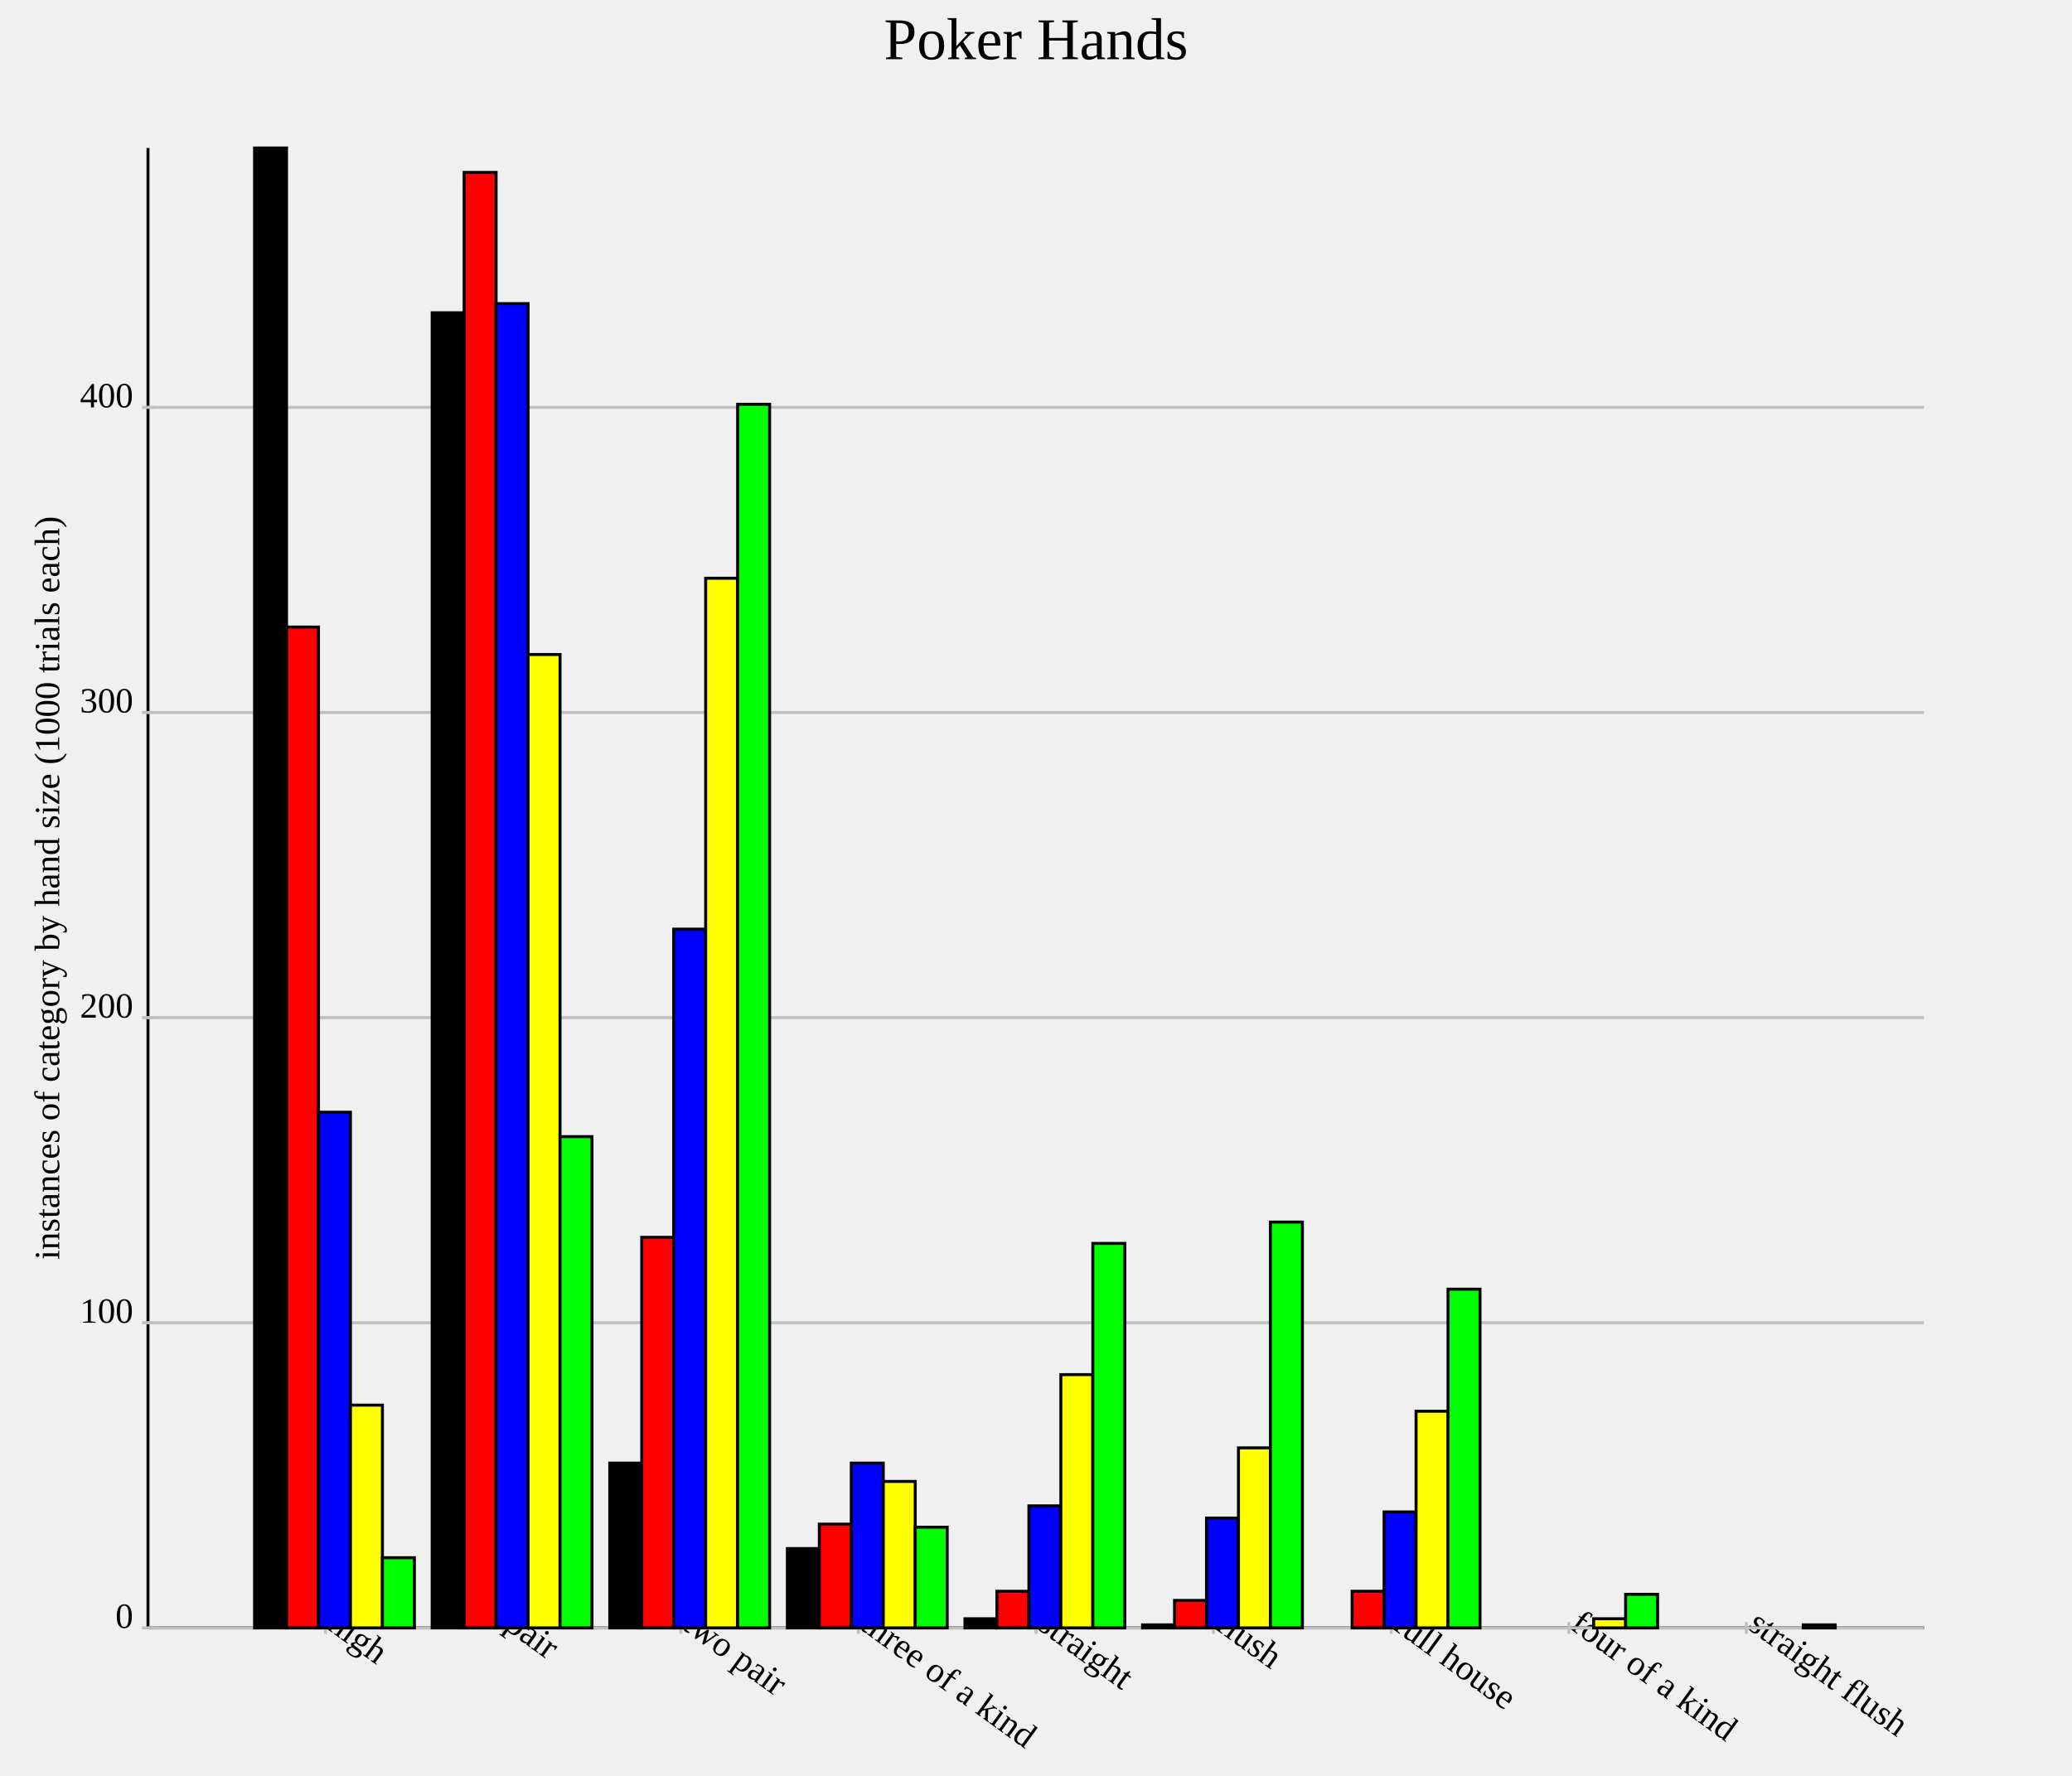
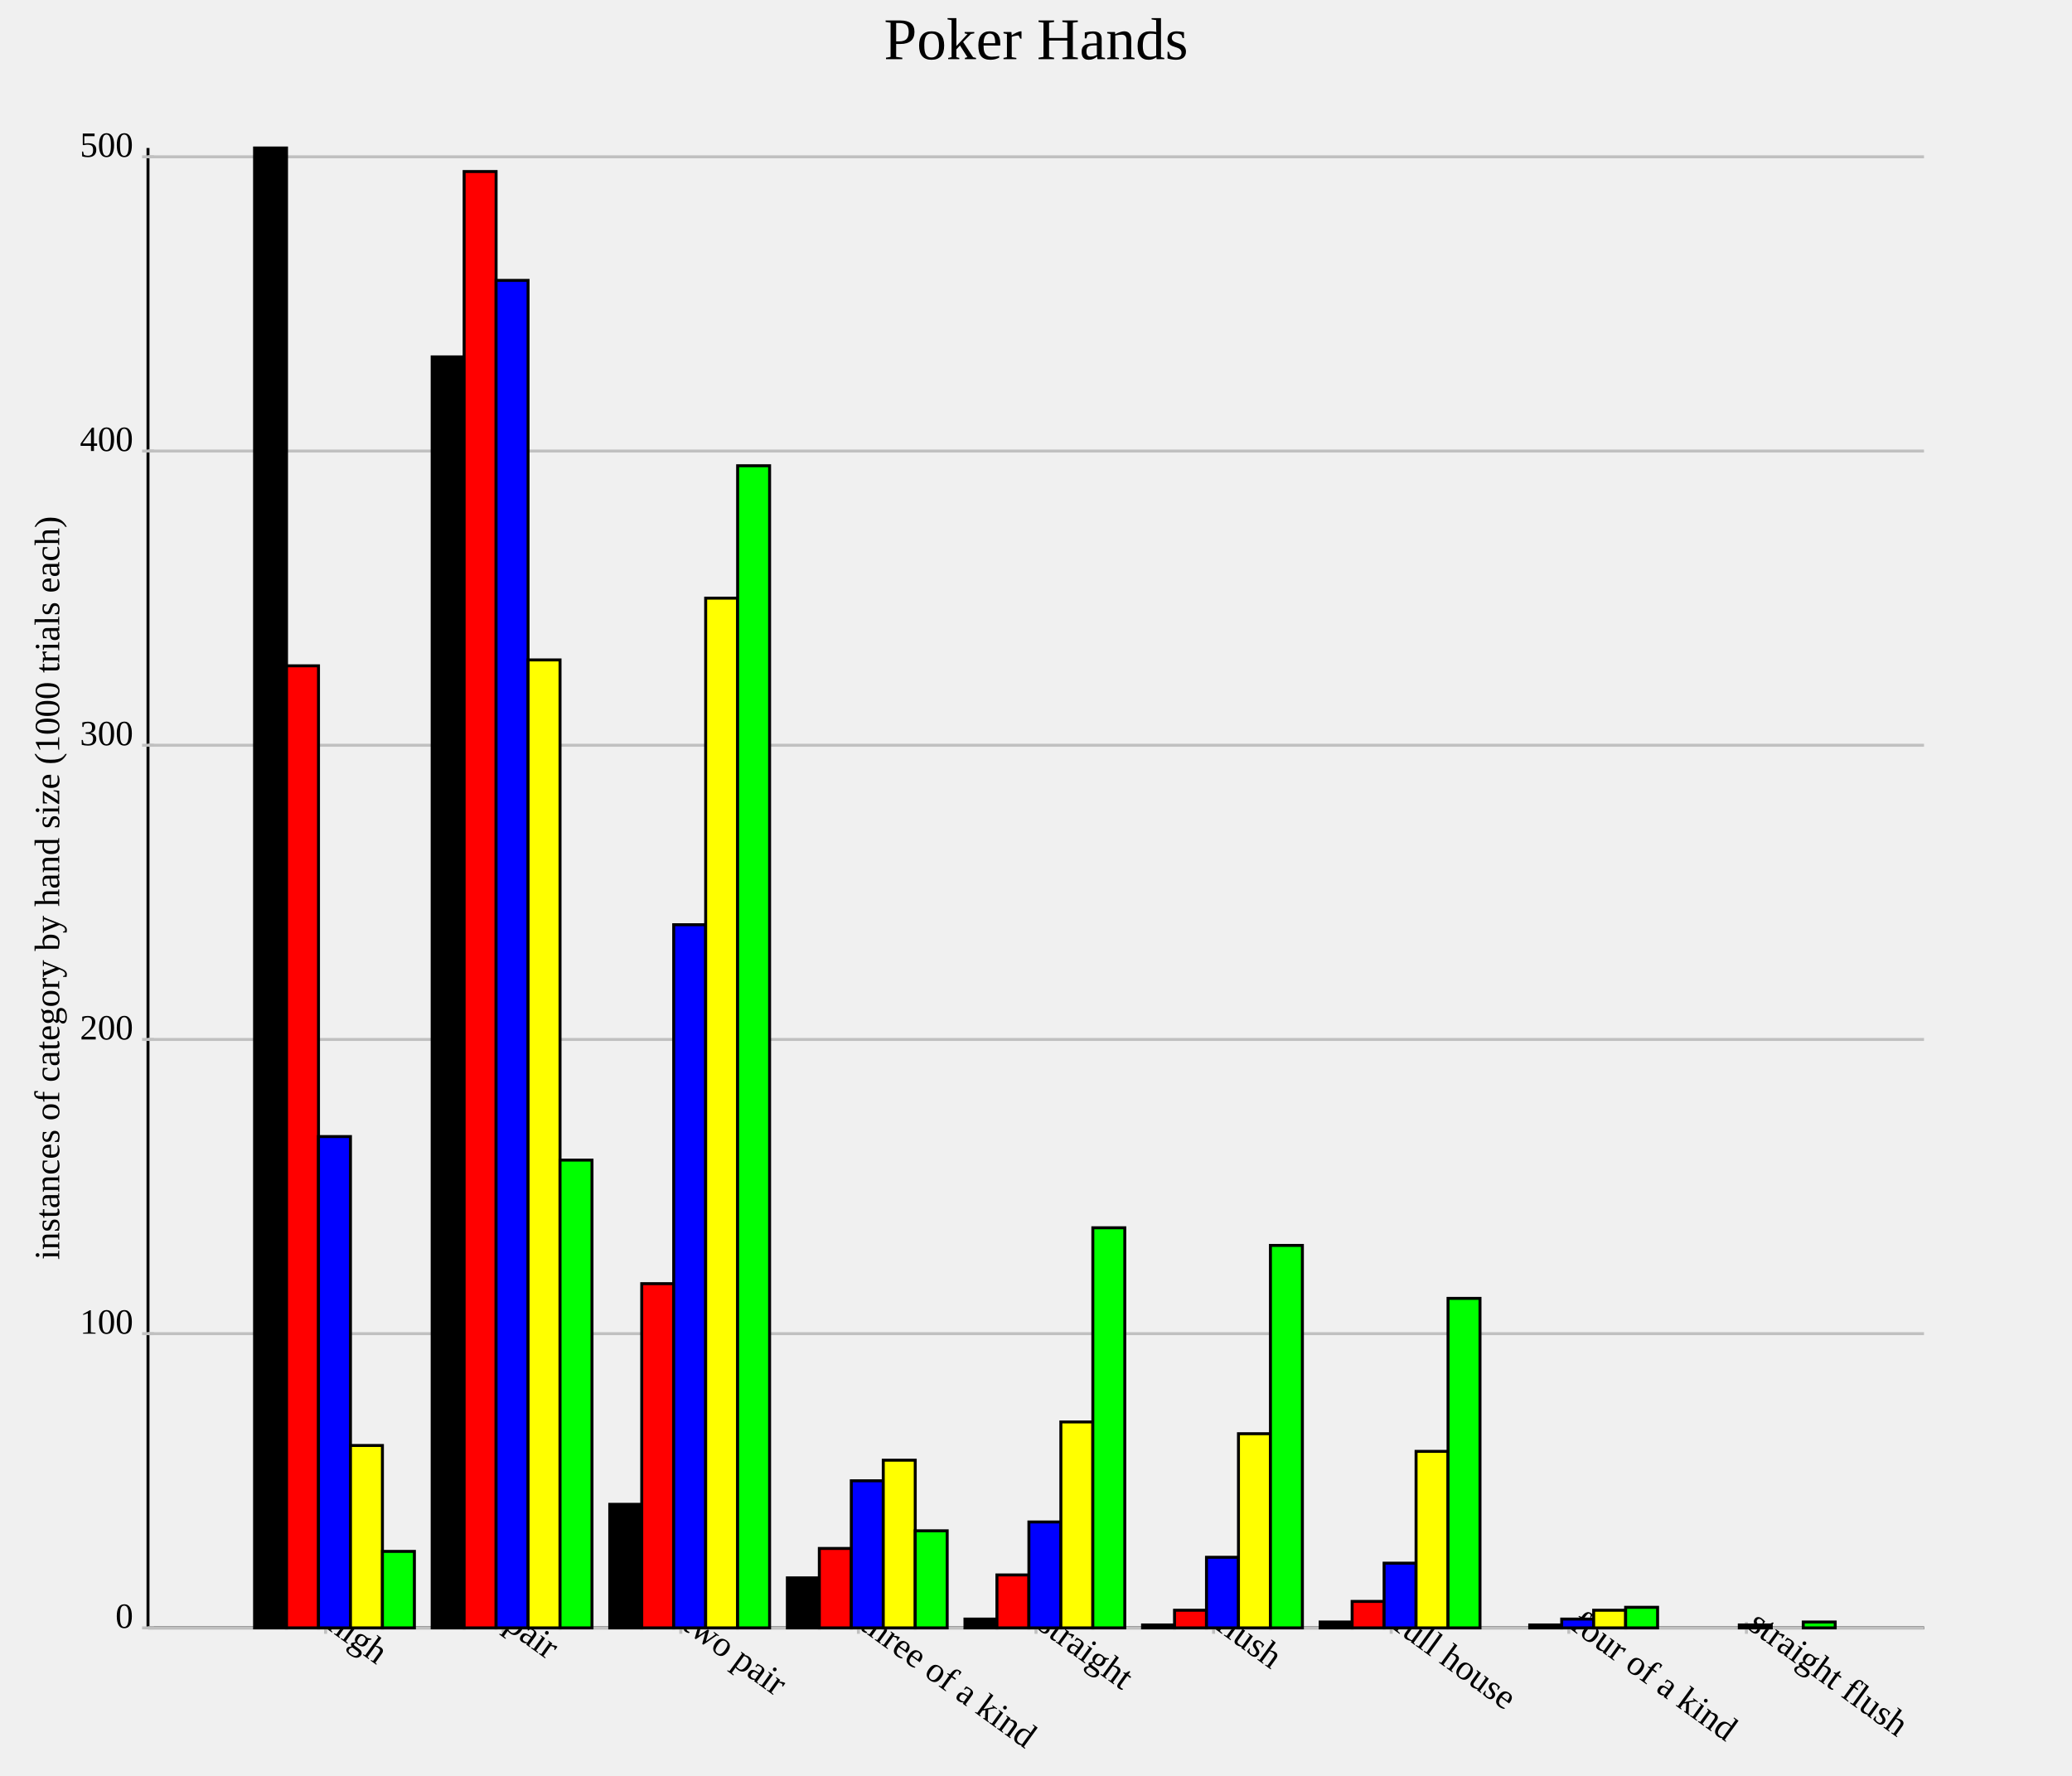
<svg xmlns="http://www.w3.org/2000/svg" version="1.1" width="700.0" height="600.0">
  <style>.caption {
  font-size: 14px;
  font-family: Georgia, serif;
}
</style>
  <line x1="50.0" y1="550.0" x2="650.0" y2="550.0" stroke="rgb(0,0,0)" stroke-width="1" />
  <line x1="50.0" y1="550.0" x2="50.0" y2="50.0" stroke="rgb(0,0,0)" stroke-width="1" />
  <line x1="110.0" y1="548.0" x2="110.0" y2="552.0" stroke="rgb(192,192,192)" stroke-width="1" />
  <text text-anchor="start" alignment-baseline="hanging" x="110.0" y="550.0" font-size="12.0" transform="rotate(36.0,110.0,550.0)">high</text>
  <line x1="170.0" y1="548.0" x2="170.0" y2="552.0" stroke="rgb(192,192,192)" stroke-width="1" />
  <text text-anchor="start" alignment-baseline="hanging" x="170.0" y="550.0" font-size="12.0" transform="rotate(36.0,170.0,550.0)">pair</text>
  <line x1="230.0" y1="548.0" x2="230.0" y2="552.0" stroke="rgb(192,192,192)" stroke-width="1" />
  <text text-anchor="start" alignment-baseline="hanging" x="230.0" y="550.0" font-size="12.0" transform="rotate(36.0,230.0,550.0)">two pair</text>
  <line x1="290.0" y1="548.0" x2="290.0" y2="552.0" stroke="rgb(192,192,192)" stroke-width="1" />
  <text text-anchor="start" alignment-baseline="hanging" x="290.0" y="550.0" font-size="12.0" transform="rotate(36.0,290.0,550.0)">three of a kind</text>
  <line x1="350.0" y1="548.0" x2="350.0" y2="552.0" stroke="rgb(192,192,192)" stroke-width="1" />
  <text text-anchor="start" alignment-baseline="hanging" x="350.0" y="550.0" font-size="12.0" transform="rotate(36.0,350.0,550.0)">straight</text>
  <line x1="410" y1="548.0" x2="410" y2="552.0" stroke="rgb(192,192,192)" stroke-width="1" />
  <text text-anchor="start" alignment-baseline="hanging" x="410" y="550.0" font-size="12.0" transform="rotate(36.0,410,550.0)">flush</text>
  <line x1="470" y1="548.0" x2="470" y2="552.0" stroke="rgb(192,192,192)" stroke-width="1" />
  <text text-anchor="start" alignment-baseline="hanging" x="470" y="550.0" font-size="12.0" transform="rotate(36.0,470,550.0)">full house</text>
  <line x1="530.0" y1="548.0" x2="530.0" y2="552.0" stroke="rgb(192,192,192)" stroke-width="1" />
  <text text-anchor="start" alignment-baseline="hanging" x="530.0" y="550.0" font-size="12.0" transform="rotate(36.0,530.0,550.0)">four of a kind</text>
  <line x1="590" y1="548.0" x2="590" y2="552.0" stroke="rgb(192,192,192)" stroke-width="1" />
  <text text-anchor="start" alignment-baseline="hanging" x="590" y="550.0" font-size="12.0" transform="rotate(36.0,590,550.0)">straight flush</text>
  <line x1="50.0" y1="550.0" x2="650.0" y2="550.0" stroke="rgb(192,192,192)" stroke-width="1" />
  <text text-anchor="end" alignment-baseline="middle" x="45.0" y="550.0" font-size="12.0">0</text>
  <line x1="48.0" y1="550.0" x2="52.0" y2="550.0" stroke="rgb(192,192,192)" stroke-width="1" />
-   <line x1="50.0" y1="446.907" x2="650.0" y2="446.907" stroke="rgb(192,192,192)" stroke-width="1" />
-   <text text-anchor="end" alignment-baseline="middle" x="45.0" y="446.907" font-size="12.0">100</text>
-   <line x1="48.0" y1="446.907" x2="52.0" y2="446.907" stroke="rgb(192,192,192)" stroke-width="1" />
-   <line x1="50.0" y1="343.814" x2="650.0" y2="343.814" stroke="rgb(192,192,192)" stroke-width="1" />
-   <text text-anchor="end" alignment-baseline="middle" x="45.0" y="343.814" font-size="12.0">200</text>
-   <line x1="48.0" y1="343.814" x2="52.0" y2="343.814" stroke="rgb(192,192,192)" stroke-width="1" />
-   <line x1="50.0" y1="240.722" x2="650.0" y2="240.722" stroke="rgb(192,192,192)" stroke-width="1" />
-   <text text-anchor="end" alignment-baseline="middle" x="45.0" y="240.722" font-size="12.0">300</text>
-   <line x1="48.0" y1="240.722" x2="52.0" y2="240.722" stroke="rgb(192,192,192)" stroke-width="1" />
-   <line x1="50.0" y1="137.629" x2="650.0" y2="137.629" stroke="rgb(192,192,192)" stroke-width="1" />
-   <text text-anchor="end" alignment-baseline="middle" x="45.0" y="137.629" font-size="12.0">400</text>
-   <line x1="48.0" y1="137.629" x2="52.0" y2="137.629" stroke="rgb(192,192,192)" stroke-width="1" />
+   <line x1="50.0" y1="450.596" x2="650.0" y2="450.596" stroke="rgb(192,192,192)" stroke-width="1" />
+   <text text-anchor="end" alignment-baseline="middle" x="45.0" y="450.596" font-size="12.0">100</text>
+   <line x1="48.0" y1="450.596" x2="52.0" y2="450.596" stroke="rgb(192,192,192)" stroke-width="1" />
+   <line x1="50.0" y1="351.193" x2="650.0" y2="351.193" stroke="rgb(192,192,192)" stroke-width="1" />
+   <text text-anchor="end" alignment-baseline="middle" x="45.0" y="351.193" font-size="12.0">200</text>
+   <line x1="48.0" y1="351.193" x2="52.0" y2="351.193" stroke="rgb(192,192,192)" stroke-width="1" />
+   <line x1="50.0" y1="251.789" x2="650.0" y2="251.789" stroke="rgb(192,192,192)" stroke-width="1" />
+   <text text-anchor="end" alignment-baseline="middle" x="45.0" y="251.789" font-size="12.0">300</text>
+   <line x1="48.0" y1="251.789" x2="52.0" y2="251.789" stroke="rgb(192,192,192)" stroke-width="1" />
+   <line x1="50.0" y1="152.386" x2="650.0" y2="152.386" stroke="rgb(192,192,192)" stroke-width="1" />
+   <text text-anchor="end" alignment-baseline="middle" x="45.0" y="152.386" font-size="12.0">400</text>
+   <line x1="48.0" y1="152.386" x2="52.0" y2="152.386" stroke="rgb(192,192,192)" stroke-width="1" />
+   <line x1="50.0" y1="52.982" x2="650.0" y2="52.982" stroke="rgb(192,192,192)" stroke-width="1" />
+   <text text-anchor="end" alignment-baseline="middle" x="45.0" y="52.982" font-size="12.0">500</text>
+   <line x1="48.0" y1="52.982" x2="52.0" y2="52.982" stroke="rgb(192,192,192)" stroke-width="1" />
  <rect id="rect0" fill="rgb(0,0,0)" stroke="black" x="86.0" y="50.0" width="10.8" height="500.0" stroke-width="1" />
-   <rect id="rect1" fill="rgb(0,0,0)" stroke="black" x="146.0" y="105.67" width="10.8" height="444.33" stroke-width="1" />
-   <rect id="rect2" fill="rgb(0,0,0)" stroke="black" x="206.0" y="494.33" width="10.8" height="55.67" stroke-width="1" />
-   <rect id="rect3" fill="rgb(0,0,0)" stroke="black" x="266.0" y="523.196" width="10.8" height="26.804" stroke-width="1" />
-   <rect id="rect4" fill="rgb(0,0,0)" stroke="black" x="326.0" y="546.907" width="10.8" height="3.093" stroke-width="1" />
-   <rect id="rect5" fill="rgb(0,0,0)" stroke="black" x="386" y="548.969" width="10.8" height="1.031" stroke-width="1" />
-   <rect id="rect6" fill="rgb(0,0,0)" stroke="black" x="446" y="550.0" width="10.8" height="0.0" stroke-width="1" />
+   <rect id="rect1" fill="rgb(0,0,0)" stroke="black" x="146.0" y="120.577" width="10.8" height="429.423" stroke-width="1" />
+   <rect id="rect2" fill="rgb(0,0,0)" stroke="black" x="206.0" y="508.25" width="10.8" height="41.75" stroke-width="1" />
+   <rect id="rect3" fill="rgb(0,0,0)" stroke="black" x="266.0" y="533.101" width="10.8" height="16.899" stroke-width="1" />
+   <rect id="rect4" fill="rgb(0,0,0)" stroke="black" x="326.0" y="547.018" width="10.8" height="2.982" stroke-width="1" />
+   <rect id="rect5" fill="rgb(0,0,0)" stroke="black" x="386" y="549.006" width="10.8" height="0.994" stroke-width="1" />
+   <rect id="rect6" fill="rgb(0,0,0)" stroke="black" x="446" y="548.012" width="10.8" height="1.988" stroke-width="1" />
  <rect id="rect7" fill="rgb(0,0,0)" stroke="black" x="506.0" y="550.0" width="10.8" height="0.0" stroke-width="1" />
  <rect id="rect8" fill="rgb(0,0,0)" stroke="black" x="566" y="550.0" width="10.8" height="0.0" stroke-width="1" />
-   <rect id="rect9" fill="rgb(255,0,0)" stroke="black" x="96.8" y="211.856" width="10.8" height="338.144" stroke-width="1" />
-   <rect id="rect10" fill="rgb(255,0,0)" stroke="black" x="156.8" y="58.247" width="10.8" height="491.753" stroke-width="1" />
-   <rect id="rect11" fill="rgb(255,0,0)" stroke="black" x="216.8" y="418.041" width="10.8" height="131.959" stroke-width="1" />
-   <rect id="rect12" fill="rgb(255,0,0)" stroke="black" x="276.8" y="514.948" width="10.8" height="35.052" stroke-width="1" />
-   <rect id="rect13" fill="rgb(255,0,0)" stroke="black" x="336.8" y="537.629" width="10.8" height="12.371" stroke-width="1" />
-   <rect id="rect14" fill="rgb(255,0,0)" stroke="black" x="396.8" y="540.722" width="10.8" height="9.278" stroke-width="1" />
-   <rect id="rect15" fill="rgb(255,0,0)" stroke="black" x="456.8" y="537.629" width="10.8" height="12.371" stroke-width="1" />
-   <rect id="rect16" fill="rgb(255,0,0)" stroke="black" x="516.8" y="550.0" width="10.8" height="0.0" stroke-width="1" />
+   <rect id="rect9" fill="rgb(255,0,0)" stroke="black" x="96.8" y="224.95" width="10.8" height="325.05" stroke-width="1" />
+   <rect id="rect10" fill="rgb(255,0,0)" stroke="black" x="156.8" y="57.952" width="10.8" height="492.048" stroke-width="1" />
+   <rect id="rect11" fill="rgb(255,0,0)" stroke="black" x="216.8" y="433.698" width="10.8" height="116.302" stroke-width="1" />
+   <rect id="rect12" fill="rgb(255,0,0)" stroke="black" x="276.8" y="523.161" width="10.8" height="26.839" stroke-width="1" />
+   <rect id="rect13" fill="rgb(255,0,0)" stroke="black" x="336.8" y="532.107" width="10.8" height="17.893" stroke-width="1" />
+   <rect id="rect14" fill="rgb(255,0,0)" stroke="black" x="396.8" y="544.036" width="10.8" height="5.964" stroke-width="1" />
+   <rect id="rect15" fill="rgb(255,0,0)" stroke="black" x="456.8" y="541.054" width="10.8" height="8.946" stroke-width="1" />
+   <rect id="rect16" fill="rgb(255,0,0)" stroke="black" x="516.8" y="549.006" width="10.8" height="0.994" stroke-width="1" />
  <rect id="rect17" fill="rgb(255,0,0)" stroke="black" x="576.8" y="550.0" width="10.8" height="0.0" stroke-width="1" />
-   <rect id="rect18" fill="rgb(0,0,255)" stroke="black" x="107.6" y="375.773" width="10.8" height="174.227" stroke-width="1" />
-   <rect id="rect19" fill="rgb(0,0,255)" stroke="black" x="167.6" y="102.577" width="10.8" height="447.423" stroke-width="1" />
-   <rect id="rect20" fill="rgb(0,0,255)" stroke="black" x="227.6" y="313.918" width="10.8" height="236.082" stroke-width="1" />
-   <rect id="rect21" fill="rgb(0,0,255)" stroke="black" x="287.6" y="494.33" width="10.8" height="55.67" stroke-width="1" />
-   <rect id="rect22" fill="rgb(0,0,255)" stroke="black" x="347.6" y="508.763" width="10.8" height="41.237" stroke-width="1" />
-   <rect id="rect23" fill="rgb(0,0,255)" stroke="black" x="407.6" y="512.887" width="10.8" height="37.113" stroke-width="1" />
-   <rect id="rect24" fill="rgb(0,0,255)" stroke="black" x="467.6" y="510.825" width="10.8" height="39.175" stroke-width="1" />
-   <rect id="rect25" fill="rgb(0,0,255)" stroke="black" x="527.6" y="550.0" width="10.8" height="0.0" stroke-width="1" />
-   <rect id="rect26" fill="rgb(0,0,255)" stroke="black" x="587.6" y="550.0" width="10.8" height="0.0" stroke-width="1" />
-   <rect id="rect27" fill="rgb(255,255,0)" stroke="black" x="118.4" y="474.742" width="10.8" height="75.258" stroke-width="1" />
-   <rect id="rect28" fill="rgb(255,255,0)" stroke="black" x="178.4" y="221.134" width="10.8" height="328.866" stroke-width="1" />
-   <rect id="rect29" fill="rgb(255,255,0)" stroke="black" x="238.4" y="195.361" width="10.8" height="354.639" stroke-width="1" />
-   <rect id="rect30" fill="rgb(255,255,0)" stroke="black" x="298.4" y="500.515" width="10.8" height="49.485" stroke-width="1" />
-   <rect id="rect31" fill="rgb(255,255,0)" stroke="black" x="358.4" y="464.433" width="10.8" height="85.567" stroke-width="1" />
-   <rect id="rect32" fill="rgb(255,255,0)" stroke="black" x="418.4" y="489.175" width="10.8" height="60.825" stroke-width="1" />
-   <rect id="rect33" fill="rgb(255,255,0)" stroke="black" x="478.4" y="476.804" width="10.8" height="73.196" stroke-width="1" />
-   <rect id="rect34" fill="rgb(255,255,0)" stroke="black" x="538.4" y="546.907" width="10.8" height="3.093" stroke-width="1" />
+   <rect id="rect18" fill="rgb(0,0,255)" stroke="black" x="107.6" y="383.996" width="10.8" height="166.004" stroke-width="1" />
+   <rect id="rect19" fill="rgb(0,0,255)" stroke="black" x="167.6" y="94.732" width="10.8" height="455.268" stroke-width="1" />
+   <rect id="rect20" fill="rgb(0,0,255)" stroke="black" x="227.6" y="312.425" width="10.8" height="237.575" stroke-width="1" />
+   <rect id="rect21" fill="rgb(0,0,255)" stroke="black" x="287.6" y="500.298" width="10.8" height="49.702" stroke-width="1" />
+   <rect id="rect22" fill="rgb(0,0,255)" stroke="black" x="347.6" y="514.215" width="10.8" height="35.785" stroke-width="1" />
+   <rect id="rect23" fill="rgb(0,0,255)" stroke="black" x="407.6" y="526.143" width="10.8" height="23.857" stroke-width="1" />
+   <rect id="rect24" fill="rgb(0,0,255)" stroke="black" x="467.6" y="528.131" width="10.8" height="21.869" stroke-width="1" />
+   <rect id="rect25" fill="rgb(0,0,255)" stroke="black" x="527.6" y="547.018" width="10.8" height="2.982" stroke-width="1" />
+   <rect id="rect26" fill="rgb(0,0,255)" stroke="black" x="587.6" y="549.006" width="10.8" height="0.994" stroke-width="1" />
+   <rect id="rect27" fill="rgb(255,255,0)" stroke="black" x="118.4" y="488.37" width="10.8" height="61.63" stroke-width="1" />
+   <rect id="rect28" fill="rgb(255,255,0)" stroke="black" x="178.4" y="222.962" width="10.8" height="327.038" stroke-width="1" />
+   <rect id="rect29" fill="rgb(255,255,0)" stroke="black" x="238.4" y="202.087" width="10.8" height="347.913" stroke-width="1" />
+   <rect id="rect30" fill="rgb(255,255,0)" stroke="black" x="298.4" y="493.34" width="10.8" height="56.66" stroke-width="1" />
+   <rect id="rect31" fill="rgb(255,255,0)" stroke="black" x="358.4" y="480.417" width="10.8" height="69.583" stroke-width="1" />
+   <rect id="rect32" fill="rgb(255,255,0)" stroke="black" x="418.4" y="484.394" width="10.8" height="65.606" stroke-width="1" />
+   <rect id="rect33" fill="rgb(255,255,0)" stroke="black" x="478.4" y="490.358" width="10.8" height="59.642" stroke-width="1" />
+   <rect id="rect34" fill="rgb(255,255,0)" stroke="black" x="538.4" y="544.036" width="10.8" height="5.964" stroke-width="1" />
  <rect id="rect35" fill="rgb(255,255,0)" stroke="black" x="598.4" y="550.0" width="10.8" height="0.0" stroke-width="1" />
-   <rect id="rect36" fill="rgb(0,255,0)" stroke="black" x="129.2" y="526.289" width="10.8" height="23.711" stroke-width="1" />
-   <rect id="rect37" fill="rgb(0,255,0)" stroke="black" x="189.2" y="384.021" width="10.8" height="165.979" stroke-width="1" />
-   <rect id="rect38" fill="rgb(0,255,0)" stroke="black" x="249.2" y="136.598" width="10.8" height="413.402" stroke-width="1" />
-   <rect id="rect39" fill="rgb(0,255,0)" stroke="black" x="309.2" y="515.979" width="10.8" height="34.021" stroke-width="1" />
-   <rect id="rect40" fill="rgb(0,255,0)" stroke="black" x="369.2" y="420.103" width="10.8" height="129.897" stroke-width="1" />
-   <rect id="rect41" fill="rgb(0,255,0)" stroke="black" x="429.2" y="412.887" width="10.8" height="137.113" stroke-width="1" />
-   <rect id="rect42" fill="rgb(0,255,0)" stroke="black" x="489.2" y="435.567" width="10.8" height="114.433" stroke-width="1" />
-   <rect id="rect43" fill="rgb(0,255,0)" stroke="black" x="549.2" y="538.66" width="10.8" height="11.34" stroke-width="1" />
-   <rect id="rect44" fill="rgb(0,255,0)" stroke="black" x="609.2" y="548.969" width="10.8" height="1.031" stroke-width="1" />
+   <rect id="rect36" fill="rgb(0,255,0)" stroke="black" x="129.2" y="524.155" width="10.8" height="25.845" stroke-width="1" />
+   <rect id="rect37" fill="rgb(0,255,0)" stroke="black" x="189.2" y="391.948" width="10.8" height="158.052" stroke-width="1" />
+   <rect id="rect38" fill="rgb(0,255,0)" stroke="black" x="249.2" y="157.356" width="10.8" height="392.644" stroke-width="1" />
+   <rect id="rect39" fill="rgb(0,255,0)" stroke="black" x="309.2" y="517.197" width="10.8" height="32.803" stroke-width="1" />
+   <rect id="rect40" fill="rgb(0,255,0)" stroke="black" x="369.2" y="414.811" width="10.8" height="135.189" stroke-width="1" />
+   <rect id="rect41" fill="rgb(0,255,0)" stroke="black" x="429.2" y="420.775" width="10.8" height="129.225" stroke-width="1" />
+   <rect id="rect42" fill="rgb(0,255,0)" stroke="black" x="489.2" y="438.668" width="10.8" height="111.332" stroke-width="1" />
+   <rect id="rect43" fill="rgb(0,255,0)" stroke="black" x="549.2" y="543.042" width="10.8" height="6.958" stroke-width="1" />
+   <rect id="rect44" fill="rgb(0,255,0)" stroke="black" x="609.2" y="548.012" width="10.8" height="1.988" stroke-width="1" />
  <g>
    <rect id="tooltipbg0" x="0" y="0" width="0" height="0" visibility="hidden" fill="white" />
    <text class="pointLabel" id="tooltiptext0" text-anchor="middle" alignment-baseline="middle" x="91.4" y="300.0" fill="black" visibility="hidden">high from 5</text>
  </g>
  <g>
    <rect id="tooltipbg1" x="0" y="0" width="0" height="0" visibility="hidden" fill="white" />
-     <text class="pointLabel" id="tooltiptext1" text-anchor="middle" alignment-baseline="middle" x="151.4" y="327.835" fill="black" visibility="hidden">pair from 5</text>
+     <text class="pointLabel" id="tooltiptext1" text-anchor="middle" alignment-baseline="middle" x="151.4" y="335.288" fill="black" visibility="hidden">pair from 5</text>
  </g>
  <g>
    <rect id="tooltipbg2" x="0" y="0" width="0" height="0" visibility="hidden" fill="white" />
-     <text class="pointLabel" id="tooltiptext2" text-anchor="middle" alignment-baseline="middle" x="211.4" y="522.165" fill="black" visibility="hidden">two pair from 5</text>
+     <text class="pointLabel" id="tooltiptext2" text-anchor="middle" alignment-baseline="middle" x="211.4" y="529.125" fill="black" visibility="hidden">two pair from 5</text>
  </g>
  <g>
    <rect id="tooltipbg3" x="0" y="0" width="0" height="0" visibility="hidden" fill="white" />
-     <text class="pointLabel" id="tooltiptext3" text-anchor="middle" alignment-baseline="middle" x="271.4" y="536.598" fill="black" visibility="hidden">three of a kind from 5</text>
+     <text class="pointLabel" id="tooltiptext3" text-anchor="middle" alignment-baseline="middle" x="271.4" y="541.551" fill="black" visibility="hidden">three of a kind from 5</text>
  </g>
  <g>
    <rect id="tooltipbg4" x="0" y="0" width="0" height="0" visibility="hidden" fill="white" />
-     <text class="pointLabel" id="tooltiptext4" text-anchor="middle" alignment-baseline="middle" x="331.4" y="548.454" fill="black" visibility="hidden">straight from 5</text>
+     <text class="pointLabel" id="tooltiptext4" text-anchor="middle" alignment-baseline="middle" x="331.4" y="548.509" fill="black" visibility="hidden">straight from 5</text>
  </g>
  <g>
    <rect id="tooltipbg5" x="0" y="0" width="0" height="0" visibility="hidden" fill="white" />
-     <text class="pointLabel" id="tooltiptext5" text-anchor="middle" alignment-baseline="middle" x="391.4" y="549.485" fill="black" visibility="hidden">flush from 5</text>
+     <text class="pointLabel" id="tooltiptext5" text-anchor="middle" alignment-baseline="middle" x="391.4" y="549.503" fill="black" visibility="hidden">flush from 5</text>
  </g>
  <g>
    <rect id="tooltipbg6" x="0" y="0" width="0" height="0" visibility="hidden" fill="white" />
-     <text class="pointLabel" id="tooltiptext6" text-anchor="middle" alignment-baseline="middle" x="451.4" y="550.0" fill="black" visibility="hidden">full house from 5</text>
+     <text class="pointLabel" id="tooltiptext6" text-anchor="middle" alignment-baseline="middle" x="451.4" y="549.006" fill="black" visibility="hidden">full house from 5</text>
  </g>
  <g>
    <rect id="tooltipbg7" x="0" y="0" width="0" height="0" visibility="hidden" fill="white" />
    <text class="pointLabel" id="tooltiptext7" text-anchor="middle" alignment-baseline="middle" x="511.4" y="550.0" fill="black" visibility="hidden">four of a kind from 5</text>
  </g>
  <g>
    <rect id="tooltipbg8" x="0" y="0" width="0" height="0" visibility="hidden" fill="white" />
    <text class="pointLabel" id="tooltiptext8" text-anchor="middle" alignment-baseline="middle" x="571.4" y="550.0" fill="black" visibility="hidden">straight flush from 5</text>
  </g>
  <g>
    <rect id="tooltipbg9" x="0" y="0" width="0" height="0" visibility="hidden" fill="white" />
-     <text class="pointLabel" id="tooltiptext9" text-anchor="middle" alignment-baseline="middle" x="102.2" y="380.928" fill="black" visibility="hidden">high from 6</text>
+     <text class="pointLabel" id="tooltiptext9" text-anchor="middle" alignment-baseline="middle" x="102.2" y="387.475" fill="black" visibility="hidden">high from 6</text>
  </g>
  <g>
    <rect id="tooltipbg10" x="0" y="0" width="0" height="0" visibility="hidden" fill="white" />
-     <text class="pointLabel" id="tooltiptext10" text-anchor="middle" alignment-baseline="middle" x="162.2" y="304.124" fill="black" visibility="hidden">pair from 6</text>
+     <text class="pointLabel" id="tooltiptext10" text-anchor="middle" alignment-baseline="middle" x="162.2" y="303.976" fill="black" visibility="hidden">pair from 6</text>
  </g>
  <g>
    <rect id="tooltipbg11" x="0" y="0" width="0" height="0" visibility="hidden" fill="white" />
-     <text class="pointLabel" id="tooltiptext11" text-anchor="middle" alignment-baseline="middle" x="222.2" y="484.021" fill="black" visibility="hidden">two pair from 6</text>
+     <text class="pointLabel" id="tooltiptext11" text-anchor="middle" alignment-baseline="middle" x="222.2" y="491.849" fill="black" visibility="hidden">two pair from 6</text>
  </g>
  <g>
    <rect id="tooltipbg12" x="0" y="0" width="0" height="0" visibility="hidden" fill="white" />
-     <text class="pointLabel" id="tooltiptext12" text-anchor="middle" alignment-baseline="middle" x="282.2" y="532.474" fill="black" visibility="hidden">three of a kind from 6</text>
+     <text class="pointLabel" id="tooltiptext12" text-anchor="middle" alignment-baseline="middle" x="282.2" y="536.581" fill="black" visibility="hidden">three of a kind from 6</text>
  </g>
  <g>
    <rect id="tooltipbg13" x="0" y="0" width="0" height="0" visibility="hidden" fill="white" />
-     <text class="pointLabel" id="tooltiptext13" text-anchor="middle" alignment-baseline="middle" x="342.2" y="543.814" fill="black" visibility="hidden">straight from 6</text>
+     <text class="pointLabel" id="tooltiptext13" text-anchor="middle" alignment-baseline="middle" x="342.2" y="541.054" fill="black" visibility="hidden">straight from 6</text>
  </g>
  <g>
    <rect id="tooltipbg14" x="0" y="0" width="0" height="0" visibility="hidden" fill="white" />
-     <text class="pointLabel" id="tooltiptext14" text-anchor="middle" alignment-baseline="middle" x="402.2" y="545.361" fill="black" visibility="hidden">flush from 6</text>
+     <text class="pointLabel" id="tooltiptext14" text-anchor="middle" alignment-baseline="middle" x="402.2" y="547.018" fill="black" visibility="hidden">flush from 6</text>
  </g>
  <g>
    <rect id="tooltipbg15" x="0" y="0" width="0" height="0" visibility="hidden" fill="white" />
-     <text class="pointLabel" id="tooltiptext15" text-anchor="middle" alignment-baseline="middle" x="462.2" y="543.814" fill="black" visibility="hidden">full house from 6</text>
+     <text class="pointLabel" id="tooltiptext15" text-anchor="middle" alignment-baseline="middle" x="462.2" y="545.527" fill="black" visibility="hidden">full house from 6</text>
  </g>
  <g>
    <rect id="tooltipbg16" x="0" y="0" width="0" height="0" visibility="hidden" fill="white" />
-     <text class="pointLabel" id="tooltiptext16" text-anchor="middle" alignment-baseline="middle" x="522.2" y="550.0" fill="black" visibility="hidden">four of a kind from 6</text>
+     <text class="pointLabel" id="tooltiptext16" text-anchor="middle" alignment-baseline="middle" x="522.2" y="549.503" fill="black" visibility="hidden">four of a kind from 6</text>
  </g>
  <g>
    <rect id="tooltipbg17" x="0" y="0" width="0" height="0" visibility="hidden" fill="white" />
    <text class="pointLabel" id="tooltiptext17" text-anchor="middle" alignment-baseline="middle" x="582.2" y="550.0" fill="black" visibility="hidden">straight flush from 6</text>
  </g>
  <g>
    <rect id="tooltipbg18" x="0" y="0" width="0" height="0" visibility="hidden" fill="white" />
-     <text class="pointLabel" id="tooltiptext18" text-anchor="middle" alignment-baseline="middle" x="113.0" y="462.887" fill="black" visibility="hidden">high from 7</text>
+     <text class="pointLabel" id="tooltiptext18" text-anchor="middle" alignment-baseline="middle" x="113.0" y="466.998" fill="black" visibility="hidden">high from 7</text>
  </g>
  <g>
    <rect id="tooltipbg19" x="0" y="0" width="0" height="0" visibility="hidden" fill="white" />
-     <text class="pointLabel" id="tooltiptext19" text-anchor="middle" alignment-baseline="middle" x="173.0" y="326.289" fill="black" visibility="hidden">pair from 7</text>
+     <text class="pointLabel" id="tooltiptext19" text-anchor="middle" alignment-baseline="middle" x="173.0" y="322.366" fill="black" visibility="hidden">pair from 7</text>
  </g>
  <g>
    <rect id="tooltipbg20" x="0" y="0" width="0" height="0" visibility="hidden" fill="white" />
-     <text class="pointLabel" id="tooltiptext20" text-anchor="middle" alignment-baseline="middle" x="233" y="431.959" fill="black" visibility="hidden">two pair from 7</text>
+     <text class="pointLabel" id="tooltiptext20" text-anchor="middle" alignment-baseline="middle" x="233" y="431.213" fill="black" visibility="hidden">two pair from 7</text>
  </g>
  <g>
    <rect id="tooltipbg21" x="0" y="0" width="0" height="0" visibility="hidden" fill="white" />
-     <text class="pointLabel" id="tooltiptext21" text-anchor="middle" alignment-baseline="middle" x="293.0" y="522.165" fill="black" visibility="hidden">three of a kind from 7</text>
+     <text class="pointLabel" id="tooltiptext21" text-anchor="middle" alignment-baseline="middle" x="293.0" y="525.149" fill="black" visibility="hidden">three of a kind from 7</text>
  </g>
  <g>
    <rect id="tooltipbg22" x="0" y="0" width="0" height="0" visibility="hidden" fill="white" />
-     <text class="pointLabel" id="tooltiptext22" text-anchor="middle" alignment-baseline="middle" x="353.0" y="529.381" fill="black" visibility="hidden">straight from 7</text>
+     <text class="pointLabel" id="tooltiptext22" text-anchor="middle" alignment-baseline="middle" x="353.0" y="532.107" fill="black" visibility="hidden">straight from 7</text>
  </g>
  <g>
    <rect id="tooltipbg23" x="0" y="0" width="0" height="0" visibility="hidden" fill="white" />
-     <text class="pointLabel" id="tooltiptext23" text-anchor="middle" alignment-baseline="middle" x="413.0" y="531.443" fill="black" visibility="hidden">flush from 7</text>
+     <text class="pointLabel" id="tooltiptext23" text-anchor="middle" alignment-baseline="middle" x="413.0" y="538.072" fill="black" visibility="hidden">flush from 7</text>
  </g>
  <g>
    <rect id="tooltipbg24" x="0" y="0" width="0" height="0" visibility="hidden" fill="white" />
-     <text class="pointLabel" id="tooltiptext24" text-anchor="middle" alignment-baseline="middle" x="473" y="530.412" fill="black" visibility="hidden">full house from 7</text>
+     <text class="pointLabel" id="tooltiptext24" text-anchor="middle" alignment-baseline="middle" x="473" y="539.066" fill="black" visibility="hidden">full house from 7</text>
  </g>
  <g>
    <rect id="tooltipbg25" x="0" y="0" width="0" height="0" visibility="hidden" fill="white" />
-     <text class="pointLabel" id="tooltiptext25" text-anchor="middle" alignment-baseline="middle" x="533.0" y="550.0" fill="black" visibility="hidden">four of a kind from 7</text>
+     <text class="pointLabel" id="tooltiptext25" text-anchor="middle" alignment-baseline="middle" x="533.0" y="548.509" fill="black" visibility="hidden">four of a kind from 7</text>
  </g>
  <g>
    <rect id="tooltipbg26" x="0" y="0" width="0" height="0" visibility="hidden" fill="white" />
-     <text class="pointLabel" id="tooltiptext26" text-anchor="middle" alignment-baseline="middle" x="593.0" y="550.0" fill="black" visibility="hidden">straight flush from 7</text>
+     <text class="pointLabel" id="tooltiptext26" text-anchor="middle" alignment-baseline="middle" x="593.0" y="549.503" fill="black" visibility="hidden">straight flush from 7</text>
  </g>
  <g>
    <rect id="tooltipbg27" x="0" y="0" width="0" height="0" visibility="hidden" fill="white" />
-     <text class="pointLabel" id="tooltiptext27" text-anchor="middle" alignment-baseline="middle" x="123.8" y="512.371" fill="black" visibility="hidden">high from 8</text>
+     <text class="pointLabel" id="tooltiptext27" text-anchor="middle" alignment-baseline="middle" x="123.8" y="519.185" fill="black" visibility="hidden">high from 8</text>
  </g>
  <g>
    <rect id="tooltipbg28" x="0" y="0" width="0" height="0" visibility="hidden" fill="white" />
-     <text class="pointLabel" id="tooltiptext28" text-anchor="middle" alignment-baseline="middle" x="183.8" y="385.567" fill="black" visibility="hidden">pair from 8</text>
+     <text class="pointLabel" id="tooltiptext28" text-anchor="middle" alignment-baseline="middle" x="183.8" y="386.481" fill="black" visibility="hidden">pair from 8</text>
  </g>
  <g>
    <rect id="tooltipbg29" x="0" y="0" width="0" height="0" visibility="hidden" fill="white" />
-     <text class="pointLabel" id="tooltiptext29" text-anchor="middle" alignment-baseline="middle" x="243.8" y="372.68" fill="black" visibility="hidden">two pair from 8</text>
+     <text class="pointLabel" id="tooltiptext29" text-anchor="middle" alignment-baseline="middle" x="243.8" y="376.044" fill="black" visibility="hidden">two pair from 8</text>
  </g>
  <g>
    <rect id="tooltipbg30" x="0" y="0" width="0" height="0" visibility="hidden" fill="white" />
-     <text class="pointLabel" id="tooltiptext30" text-anchor="middle" alignment-baseline="middle" x="303.8" y="525.258" fill="black" visibility="hidden">three of a kind from 8</text>
+     <text class="pointLabel" id="tooltiptext30" text-anchor="middle" alignment-baseline="middle" x="303.8" y="521.67" fill="black" visibility="hidden">three of a kind from 8</text>
  </g>
  <g>
    <rect id="tooltipbg31" x="0" y="0" width="0" height="0" visibility="hidden" fill="white" />
-     <text class="pointLabel" id="tooltiptext31" text-anchor="middle" alignment-baseline="middle" x="363.8" y="507.216" fill="black" visibility="hidden">straight from 8</text>
+     <text class="pointLabel" id="tooltiptext31" text-anchor="middle" alignment-baseline="middle" x="363.8" y="515.209" fill="black" visibility="hidden">straight from 8</text>
  </g>
  <g>
    <rect id="tooltipbg32" x="0" y="0" width="0" height="0" visibility="hidden" fill="white" />
-     <text class="pointLabel" id="tooltiptext32" text-anchor="middle" alignment-baseline="middle" x="423.8" y="519.588" fill="black" visibility="hidden">flush from 8</text>
+     <text class="pointLabel" id="tooltiptext32" text-anchor="middle" alignment-baseline="middle" x="423.8" y="517.197" fill="black" visibility="hidden">flush from 8</text>
  </g>
  <g>
    <rect id="tooltipbg33" x="0" y="0" width="0" height="0" visibility="hidden" fill="white" />
-     <text class="pointLabel" id="tooltiptext33" text-anchor="middle" alignment-baseline="middle" x="483.8" y="513.402" fill="black" visibility="hidden">full house from 8</text>
+     <text class="pointLabel" id="tooltiptext33" text-anchor="middle" alignment-baseline="middle" x="483.8" y="520.179" fill="black" visibility="hidden">full house from 8</text>
  </g>
  <g>
    <rect id="tooltipbg34" x="0" y="0" width="0" height="0" visibility="hidden" fill="white" />
-     <text class="pointLabel" id="tooltiptext34" text-anchor="middle" alignment-baseline="middle" x="543.8" y="548.454" fill="black" visibility="hidden">four of a kind from 8</text>
+     <text class="pointLabel" id="tooltiptext34" text-anchor="middle" alignment-baseline="middle" x="543.8" y="547.018" fill="black" visibility="hidden">four of a kind from 8</text>
  </g>
  <g>
    <rect id="tooltipbg35" x="0" y="0" width="0" height="0" visibility="hidden" fill="white" />
    <text class="pointLabel" id="tooltiptext35" text-anchor="middle" alignment-baseline="middle" x="603.8" y="550.0" fill="black" visibility="hidden">straight flush from 8</text>
  </g>
  <g>
    <rect id="tooltipbg36" x="0" y="0" width="0" height="0" visibility="hidden" fill="white" />
-     <text class="pointLabel" id="tooltiptext36" text-anchor="middle" alignment-baseline="middle" x="134.6" y="538.144" fill="black" visibility="hidden">high from 9</text>
+     <text class="pointLabel" id="tooltiptext36" text-anchor="middle" alignment-baseline="middle" x="134.6" y="537.078" fill="black" visibility="hidden">high from 9</text>
  </g>
  <g>
    <rect id="tooltipbg37" x="0" y="0" width="0" height="0" visibility="hidden" fill="white" />
-     <text class="pointLabel" id="tooltiptext37" text-anchor="middle" alignment-baseline="middle" x="194.6" y="467.01" fill="black" visibility="hidden">pair from 9</text>
+     <text class="pointLabel" id="tooltiptext37" text-anchor="middle" alignment-baseline="middle" x="194.6" y="470.974" fill="black" visibility="hidden">pair from 9</text>
  </g>
  <g>
    <rect id="tooltipbg38" x="0" y="0" width="0" height="0" visibility="hidden" fill="white" />
-     <text class="pointLabel" id="tooltiptext38" text-anchor="middle" alignment-baseline="middle" x="254.6" y="343.299" fill="black" visibility="hidden">two pair from 9</text>
+     <text class="pointLabel" id="tooltiptext38" text-anchor="middle" alignment-baseline="middle" x="254.6" y="353.678" fill="black" visibility="hidden">two pair from 9</text>
  </g>
  <g>
    <rect id="tooltipbg39" x="0" y="0" width="0" height="0" visibility="hidden" fill="white" />
-     <text class="pointLabel" id="tooltiptext39" text-anchor="middle" alignment-baseline="middle" x="314.6" y="532.99" fill="black" visibility="hidden">three of a kind from 9</text>
+     <text class="pointLabel" id="tooltiptext39" text-anchor="middle" alignment-baseline="middle" x="314.6" y="533.598" fill="black" visibility="hidden">three of a kind from 9</text>
  </g>
  <g>
    <rect id="tooltipbg40" x="0" y="0" width="0" height="0" visibility="hidden" fill="white" />
-     <text class="pointLabel" id="tooltiptext40" text-anchor="middle" alignment-baseline="middle" x="374.6" y="485.052" fill="black" visibility="hidden">straight from 9</text>
+     <text class="pointLabel" id="tooltiptext40" text-anchor="middle" alignment-baseline="middle" x="374.6" y="482.406" fill="black" visibility="hidden">straight from 9</text>
  </g>
  <g>
    <rect id="tooltipbg41" x="0" y="0" width="0" height="0" visibility="hidden" fill="white" />
-     <text class="pointLabel" id="tooltiptext41" text-anchor="middle" alignment-baseline="middle" x="434.6" y="481.443" fill="black" visibility="hidden">flush from 9</text>
+     <text class="pointLabel" id="tooltiptext41" text-anchor="middle" alignment-baseline="middle" x="434.6" y="485.388" fill="black" visibility="hidden">flush from 9</text>
  </g>
  <g>
    <rect id="tooltipbg42" x="0" y="0" width="0" height="0" visibility="hidden" fill="white" />
-     <text class="pointLabel" id="tooltiptext42" text-anchor="middle" alignment-baseline="middle" x="494.6" y="492.784" fill="black" visibility="hidden">full house from 9</text>
+     <text class="pointLabel" id="tooltiptext42" text-anchor="middle" alignment-baseline="middle" x="494.6" y="494.334" fill="black" visibility="hidden">full house from 9</text>
  </g>
  <g>
    <rect id="tooltipbg43" x="0" y="0" width="0" height="0" visibility="hidden" fill="white" />
-     <text class="pointLabel" id="tooltiptext43" text-anchor="middle" alignment-baseline="middle" x="554.6" y="544.33" fill="black" visibility="hidden">four of a kind from 9</text>
+     <text class="pointLabel" id="tooltiptext43" text-anchor="middle" alignment-baseline="middle" x="554.6" y="546.521" fill="black" visibility="hidden">four of a kind from 9</text>
  </g>
  <g>
    <rect id="tooltipbg44" x="0" y="0" width="0" height="0" visibility="hidden" fill="white" />
-     <text class="pointLabel" id="tooltiptext44" text-anchor="middle" alignment-baseline="middle" x="614.6" y="549.485" fill="black" visibility="hidden">straight flush from 9</text>
+     <text class="pointLabel" id="tooltiptext44" text-anchor="middle" alignment-baseline="middle" x="614.6" y="549.006" fill="black" visibility="hidden">straight flush from 9</text>
  </g>
  <text x="350.0" y="20.0" text-anchor="middle" fill="rgb(0,0,0)" font-size="20.0">Poker Hands</text>
  <text transform="rotate(-90.0 20.0 300.0)" x="20.0" y="300.0" text-anchor="middle" fill="rgb(0,0,0)" font-size="12.0">instances of category by hand size (1000 trials each)</text>
      Sorry, your browser does not support inline SVG.
    </svg>
